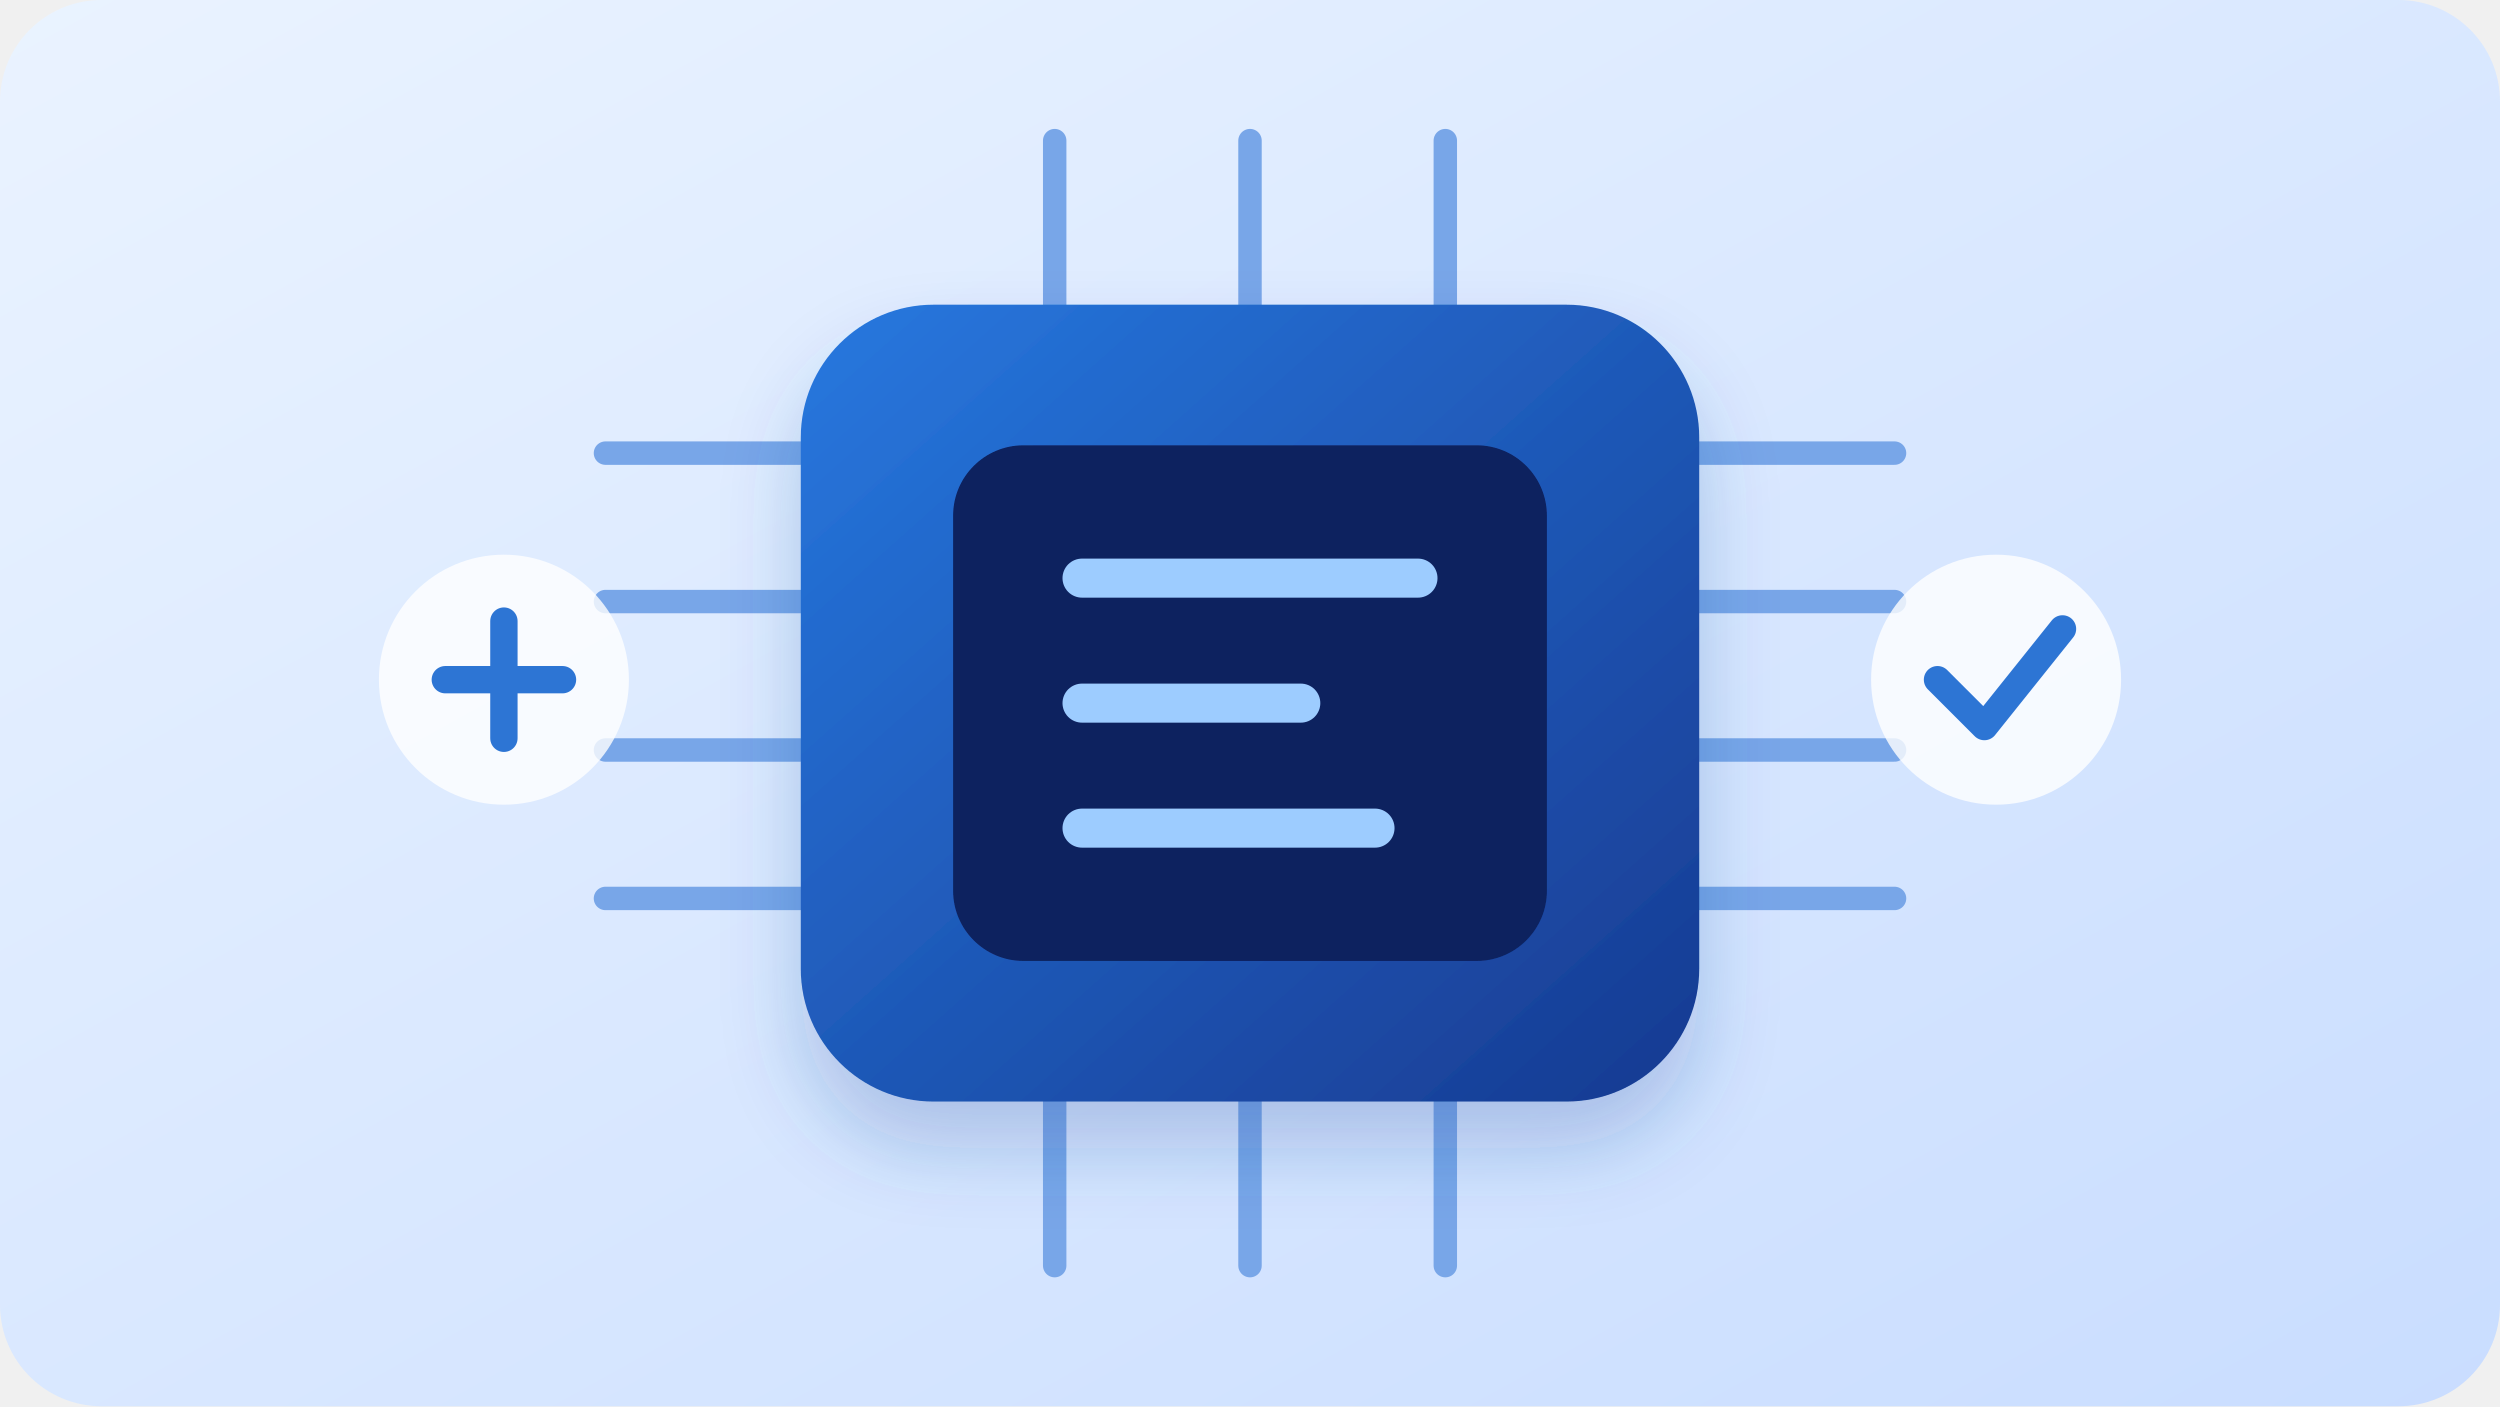
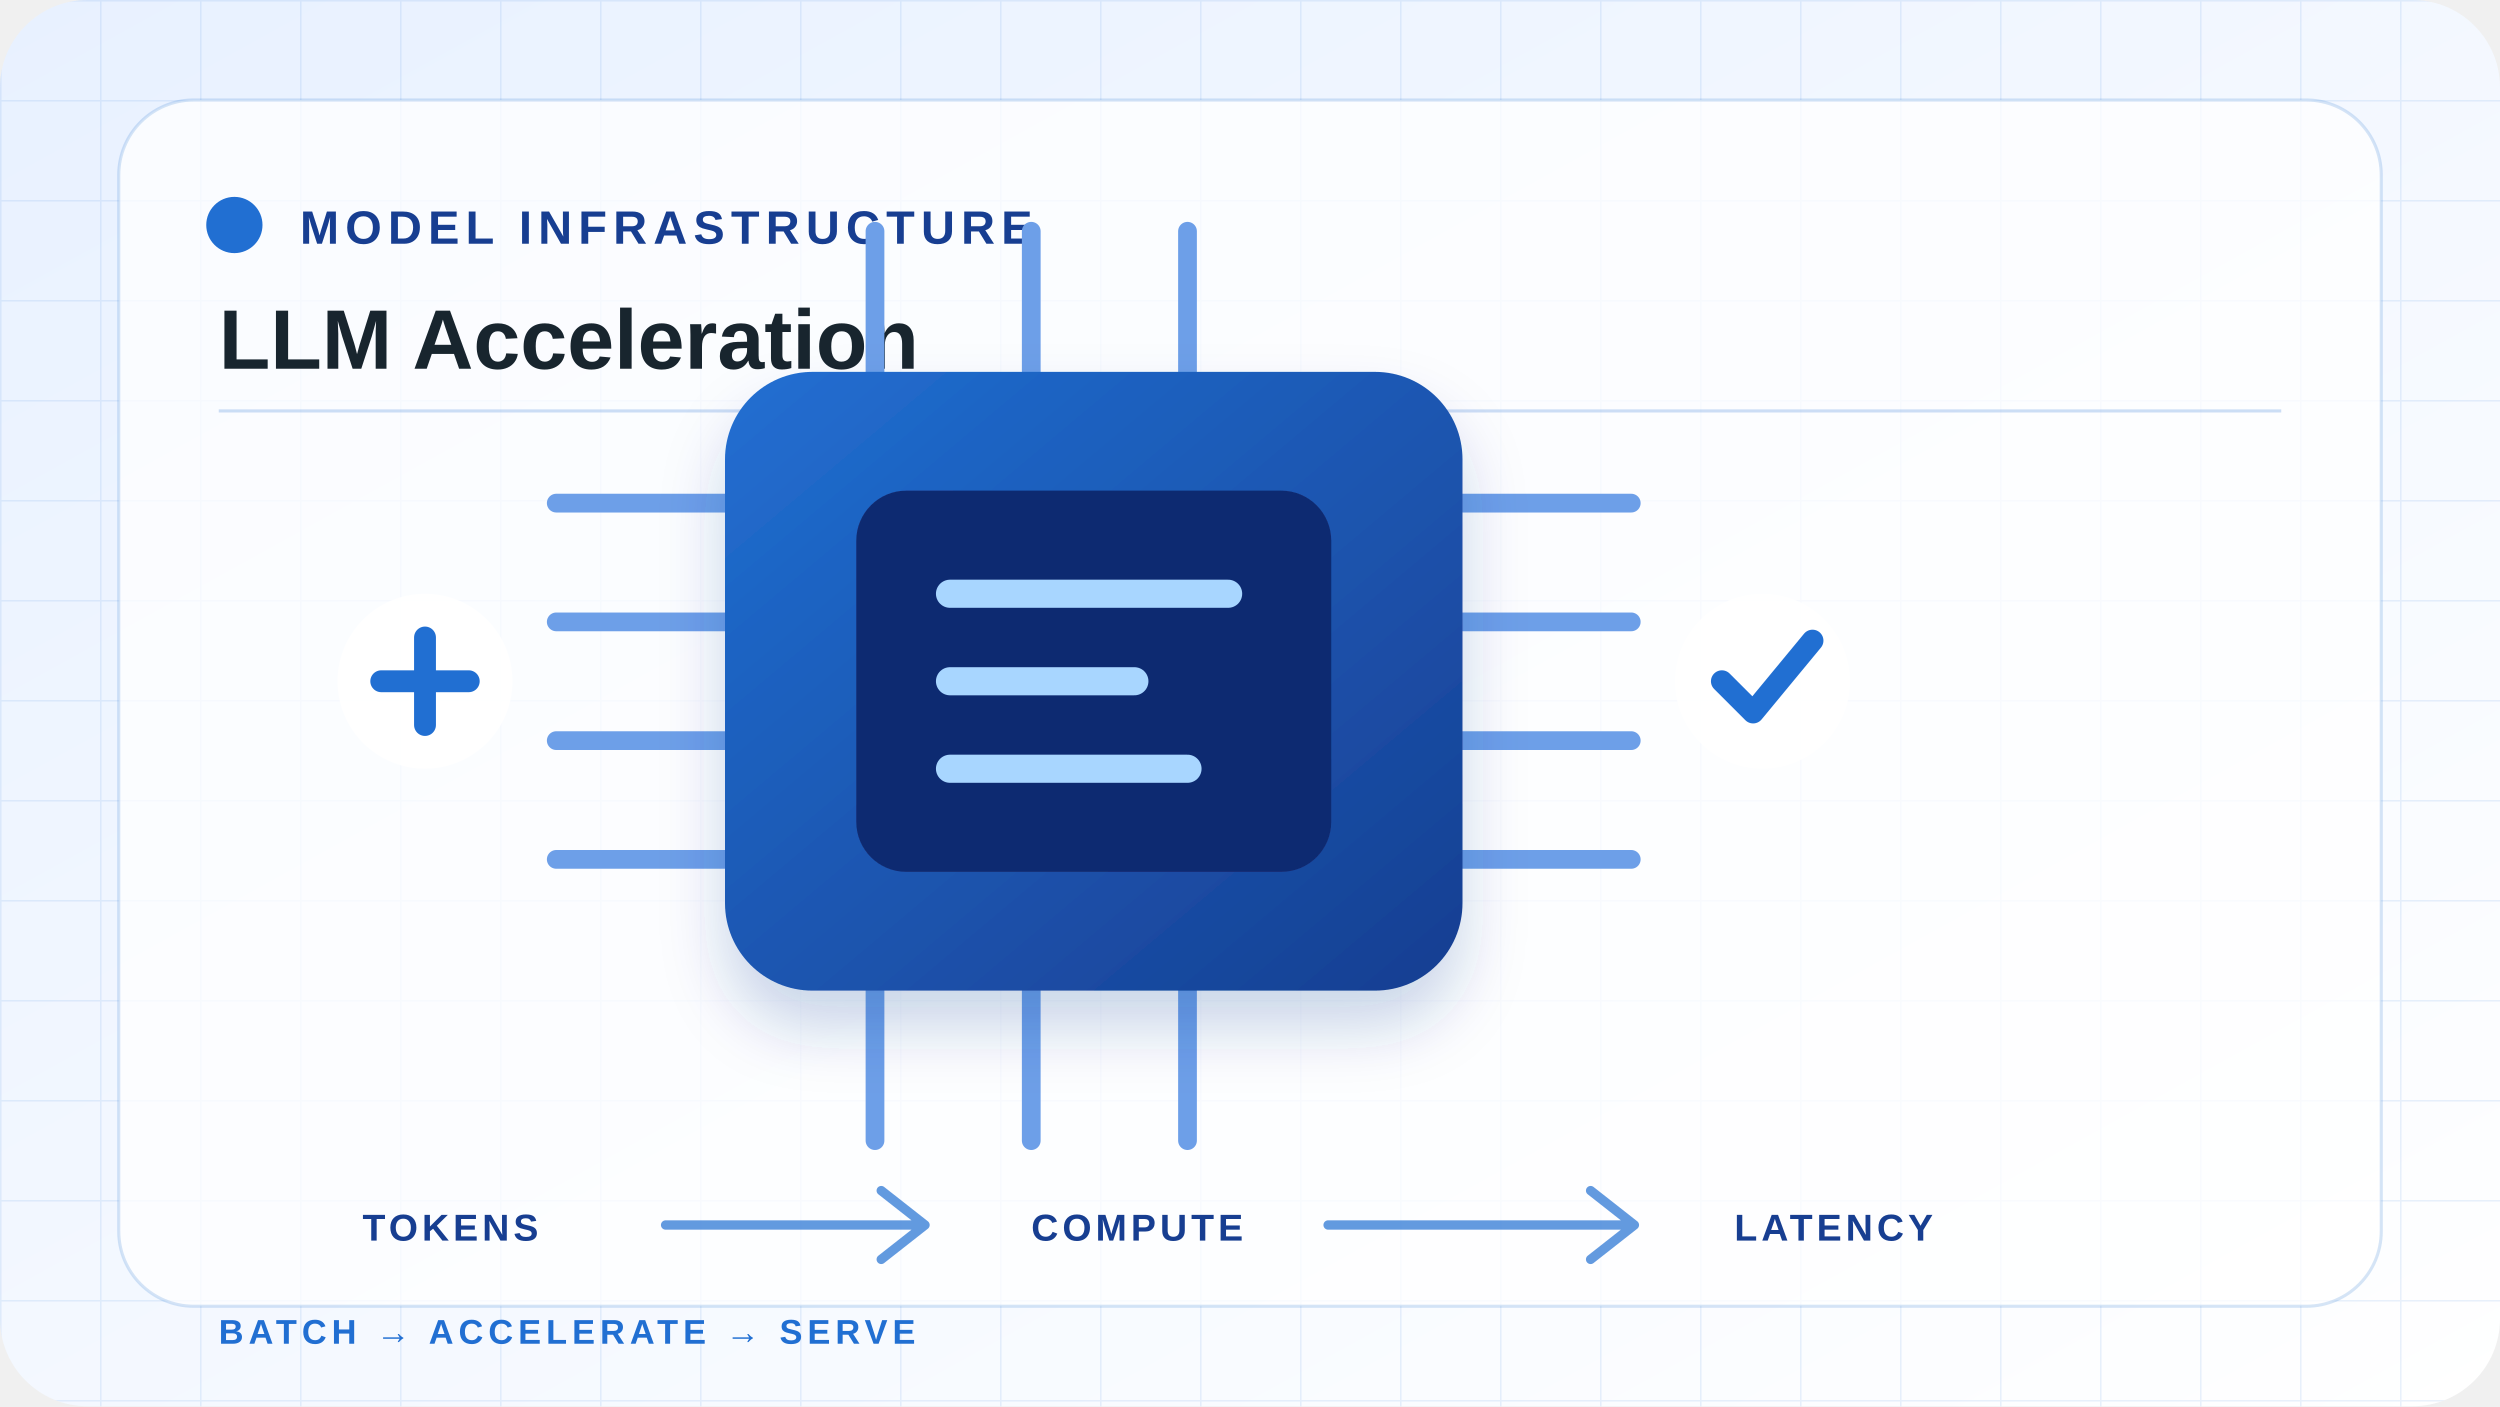
- <svg xmlns="http://www.w3.org/2000/svg" viewBox="0 0 640 360" role="img" aria-labelledby="title desc">
+ <svg xmlns="http://www.w3.org/2000/svg" viewBox="0 0 800 450" role="img" aria-labelledby="title desc">
  <defs>
    <linearGradient id="bg" x1="0" y1="0" x2="1" y2="1">
-       <stop stop-color="#EAF3FF" />
-       <stop offset="1" stop-color="#C9DDFF" />
+       <stop stop-color="#E8F1FF" />
+       <stop offset="1" stop-color="#FFFFFF" />
    </linearGradient>
-     <linearGradient id="chip" x1="0" y1="0" x2="1" y2="1">
-       <stop stop-color="#2778DF" />
-       <stop offset="1" stop-color="#173A91" />
+     <linearGradient id="accent" x1="0" y1="0" x2="1" y2="1">
+       <stop stop-color="#216FD2" />
+       <stop offset="1" stop-color="#173E91" />
    </linearGradient>
-     <filter id="s" x="-30%" y="-30%" width="160%" height="160%">
-       <feDropShadow dx="0" dy="12" stdDeviation="10" flood-color="#2651A3" flood-opacity=".24" />
+     <pattern id="grid" width="32" height="32" patternUnits="userSpaceOnUse">
+       <path d="M32 0H0V32" fill="none" stroke="#216FD2" stroke-opacity=".1" />
+     </pattern>
+     <filter id="shadow" x="-30%" y="-30%" width="160%" height="160%">
+       <feDropShadow dx="0" dy="12" stdDeviation="10" flood-color="#173E91" flood-opacity=".2" />
    </filter>
  </defs>
-   <rect width="640" height="360" rx="26" fill="url(#bg)" />
-   <g fill="none" stroke="#78A6E8" stroke-width="6" stroke-linecap="round">
-     <path d="M205 116h-50M205 154h-50M205 192h-50M205 230h-50M435 116h50M435 154h50M435 192h50M435 230h50M270 78v-42M320 78v-42M370 78v-42M270 282v42M320 282v42M370 282v42" />
+   <rect width="800" height="450" rx="28" fill="url(#bg)" />
+   <rect width="800" height="450" rx="28" fill="url(#grid)" />
+   <rect x="38" y="32" width="724" height="386" rx="24" fill="#fff" fill-opacity=".76" stroke="#216FD2" stroke-opacity=".18" />
+   <circle cx="75" cy="72" r="9" fill="#216FD2" />
+   <text x="96" y="78" font-family="Arial, sans-serif" font-size="15" font-weight="700" fill="#173E91" letter-spacing="2">MODEL INFRASTRUCTURE</text>
+   <text x="70" y="118" font-family="Arial, sans-serif" font-size="27" font-weight="700" fill="#18252E">LLM Acceleration</text>
+   <rect x="70" y="131" width="660" height="1" fill="#216FD2" fill-opacity=".22" />
+   <g fill="none" stroke="#6D9FE8" stroke-width="6" stroke-linecap="round">
+     <path d="M232 161h-54M232 199h-54M232 237h-54M232 275h-54M468 161h54M468 199h54M468 237h54M468 275h54M280 119V74M330 119V74M380 119V74M280 317v48M330 317v48M380 317v48" />
  </g>
-   <g filter="url(#s)">
-     <rect x="205" y="78" width="230" height="204" rx="34" fill="url(#chip)" />
-     <rect x="244" y="114" width="152" height="132" rx="18" fill="#0D215E" />
-     <path d="M277 148h86M277 180h56M277 212h75" stroke="#9DCCFF" stroke-width="10" stroke-linecap="round" />
+   <g filter="url(#shadow)">
+     <rect x="232" y="119" width="236" height="198" rx="28" fill="url(#accent)" />
+     <rect x="274" y="157" width="152" height="122" rx="16" fill="#112B71" />
  </g>
-   <circle cx="129" cy="174" r="32" fill="#fff" opacity=".8" />
-   <path d="M114 174h30M129 159v30" stroke="#2D75D4" stroke-width="7" stroke-linecap="round" />
-   <circle cx="511" cy="174" r="32" fill="#fff" opacity=".8" />
-   <path d="m496 174 12 12 20-25" fill="none" stroke="#2D75D4" stroke-width="7" stroke-linecap="round" stroke-linejoin="round" />
+   <path d="M304 190h89M304 218h59M304 246h76" stroke="#A8D6FF" stroke-width="9" stroke-linecap="round" />
+   <g fill="#fff" opacity=".92">
+     <circle cx="136" cy="218" r="28" />
+     <circle cx="564" cy="218" r="28" />
+   </g>
+   <path d="M122 218h28M136 204v28M551 218l10 10 19-23" fill="none" stroke="#216FD2" stroke-width="7" stroke-linecap="round" stroke-linejoin="round" />
+   <g font-family="Arial, sans-serif" font-size="12" font-weight="700" letter-spacing="1.3" fill="#173E91">
+     <text x="116" y="397">TOKENS</text>
+     <text x="330" y="397">COMPUTE</text>
+     <text x="555" y="397">LATENCY</text>
+   </g>
+   <path d="M213 392h83m-14-11 14 11-14 11M425 392h98m-14-11 14 11-14 11" fill="none" stroke="#216FD2" stroke-width="3" stroke-linecap="round" stroke-linejoin="round" opacity=".7" />
+   <text x="70" y="430" font-family="Arial, sans-serif" font-size="11" font-weight="700" letter-spacing="1.6" fill="#216FD2">BATCH  →  ACCELERATE  →  SERVE</text>
</svg>
